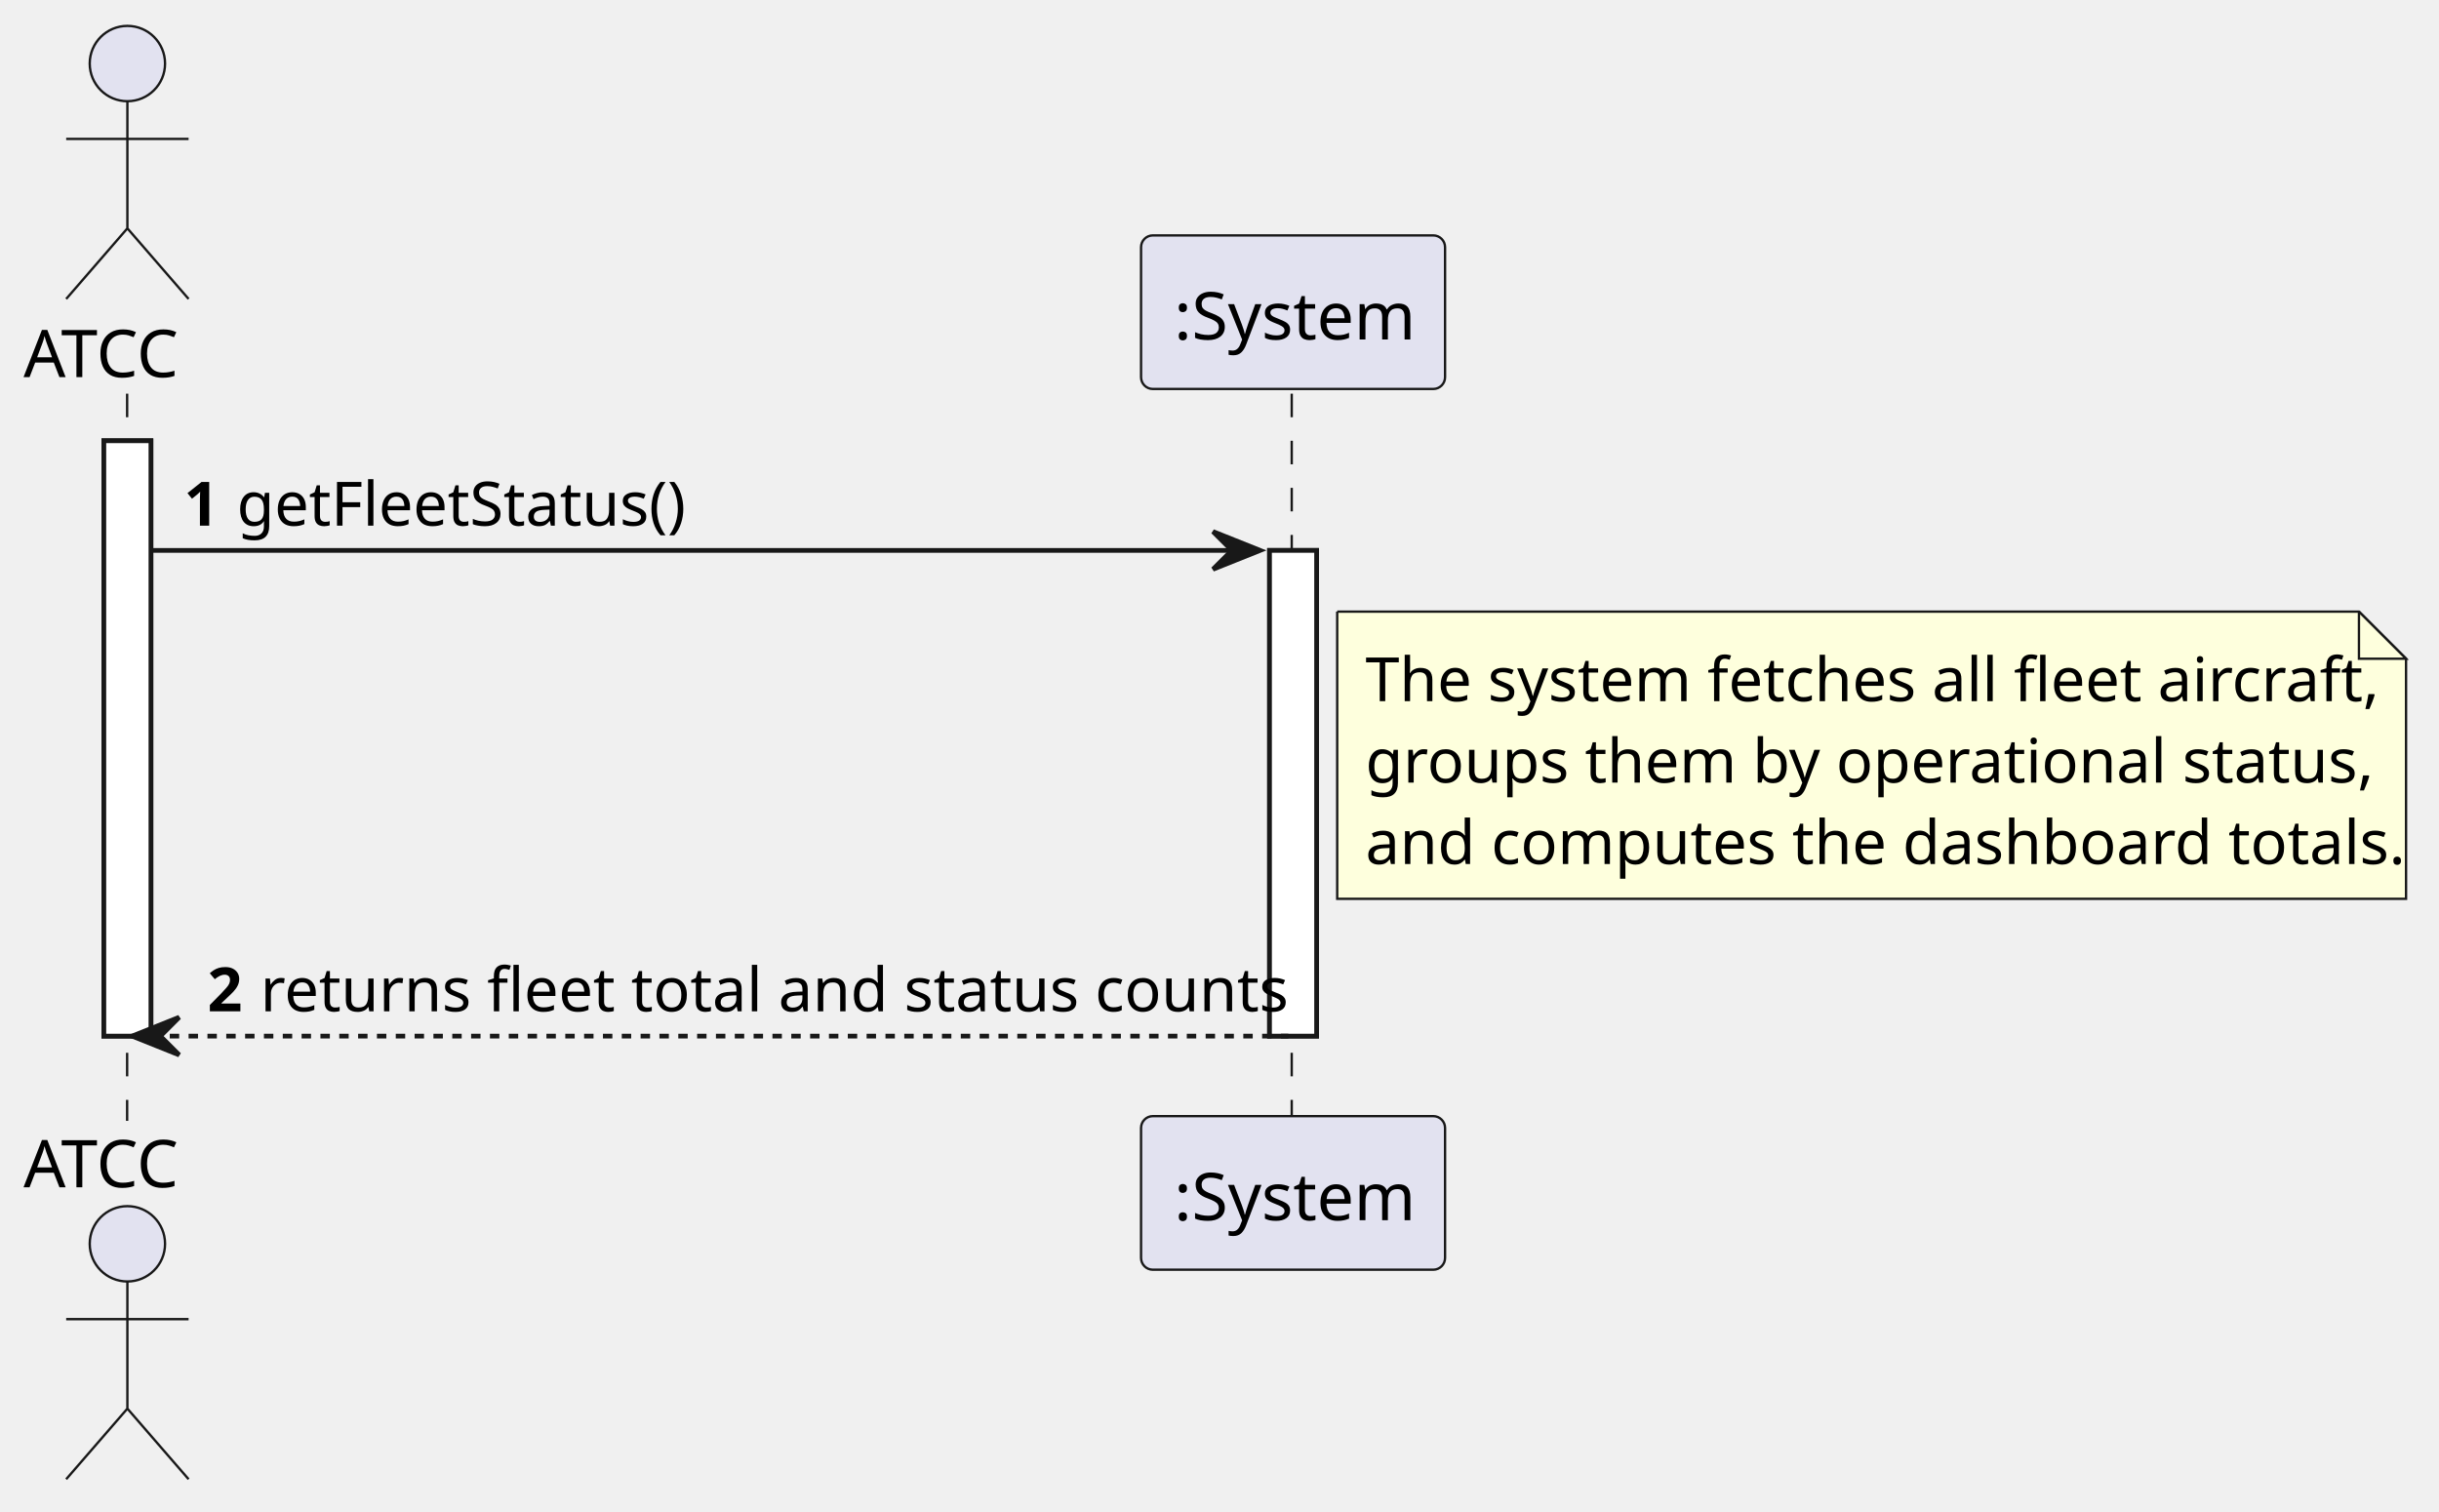
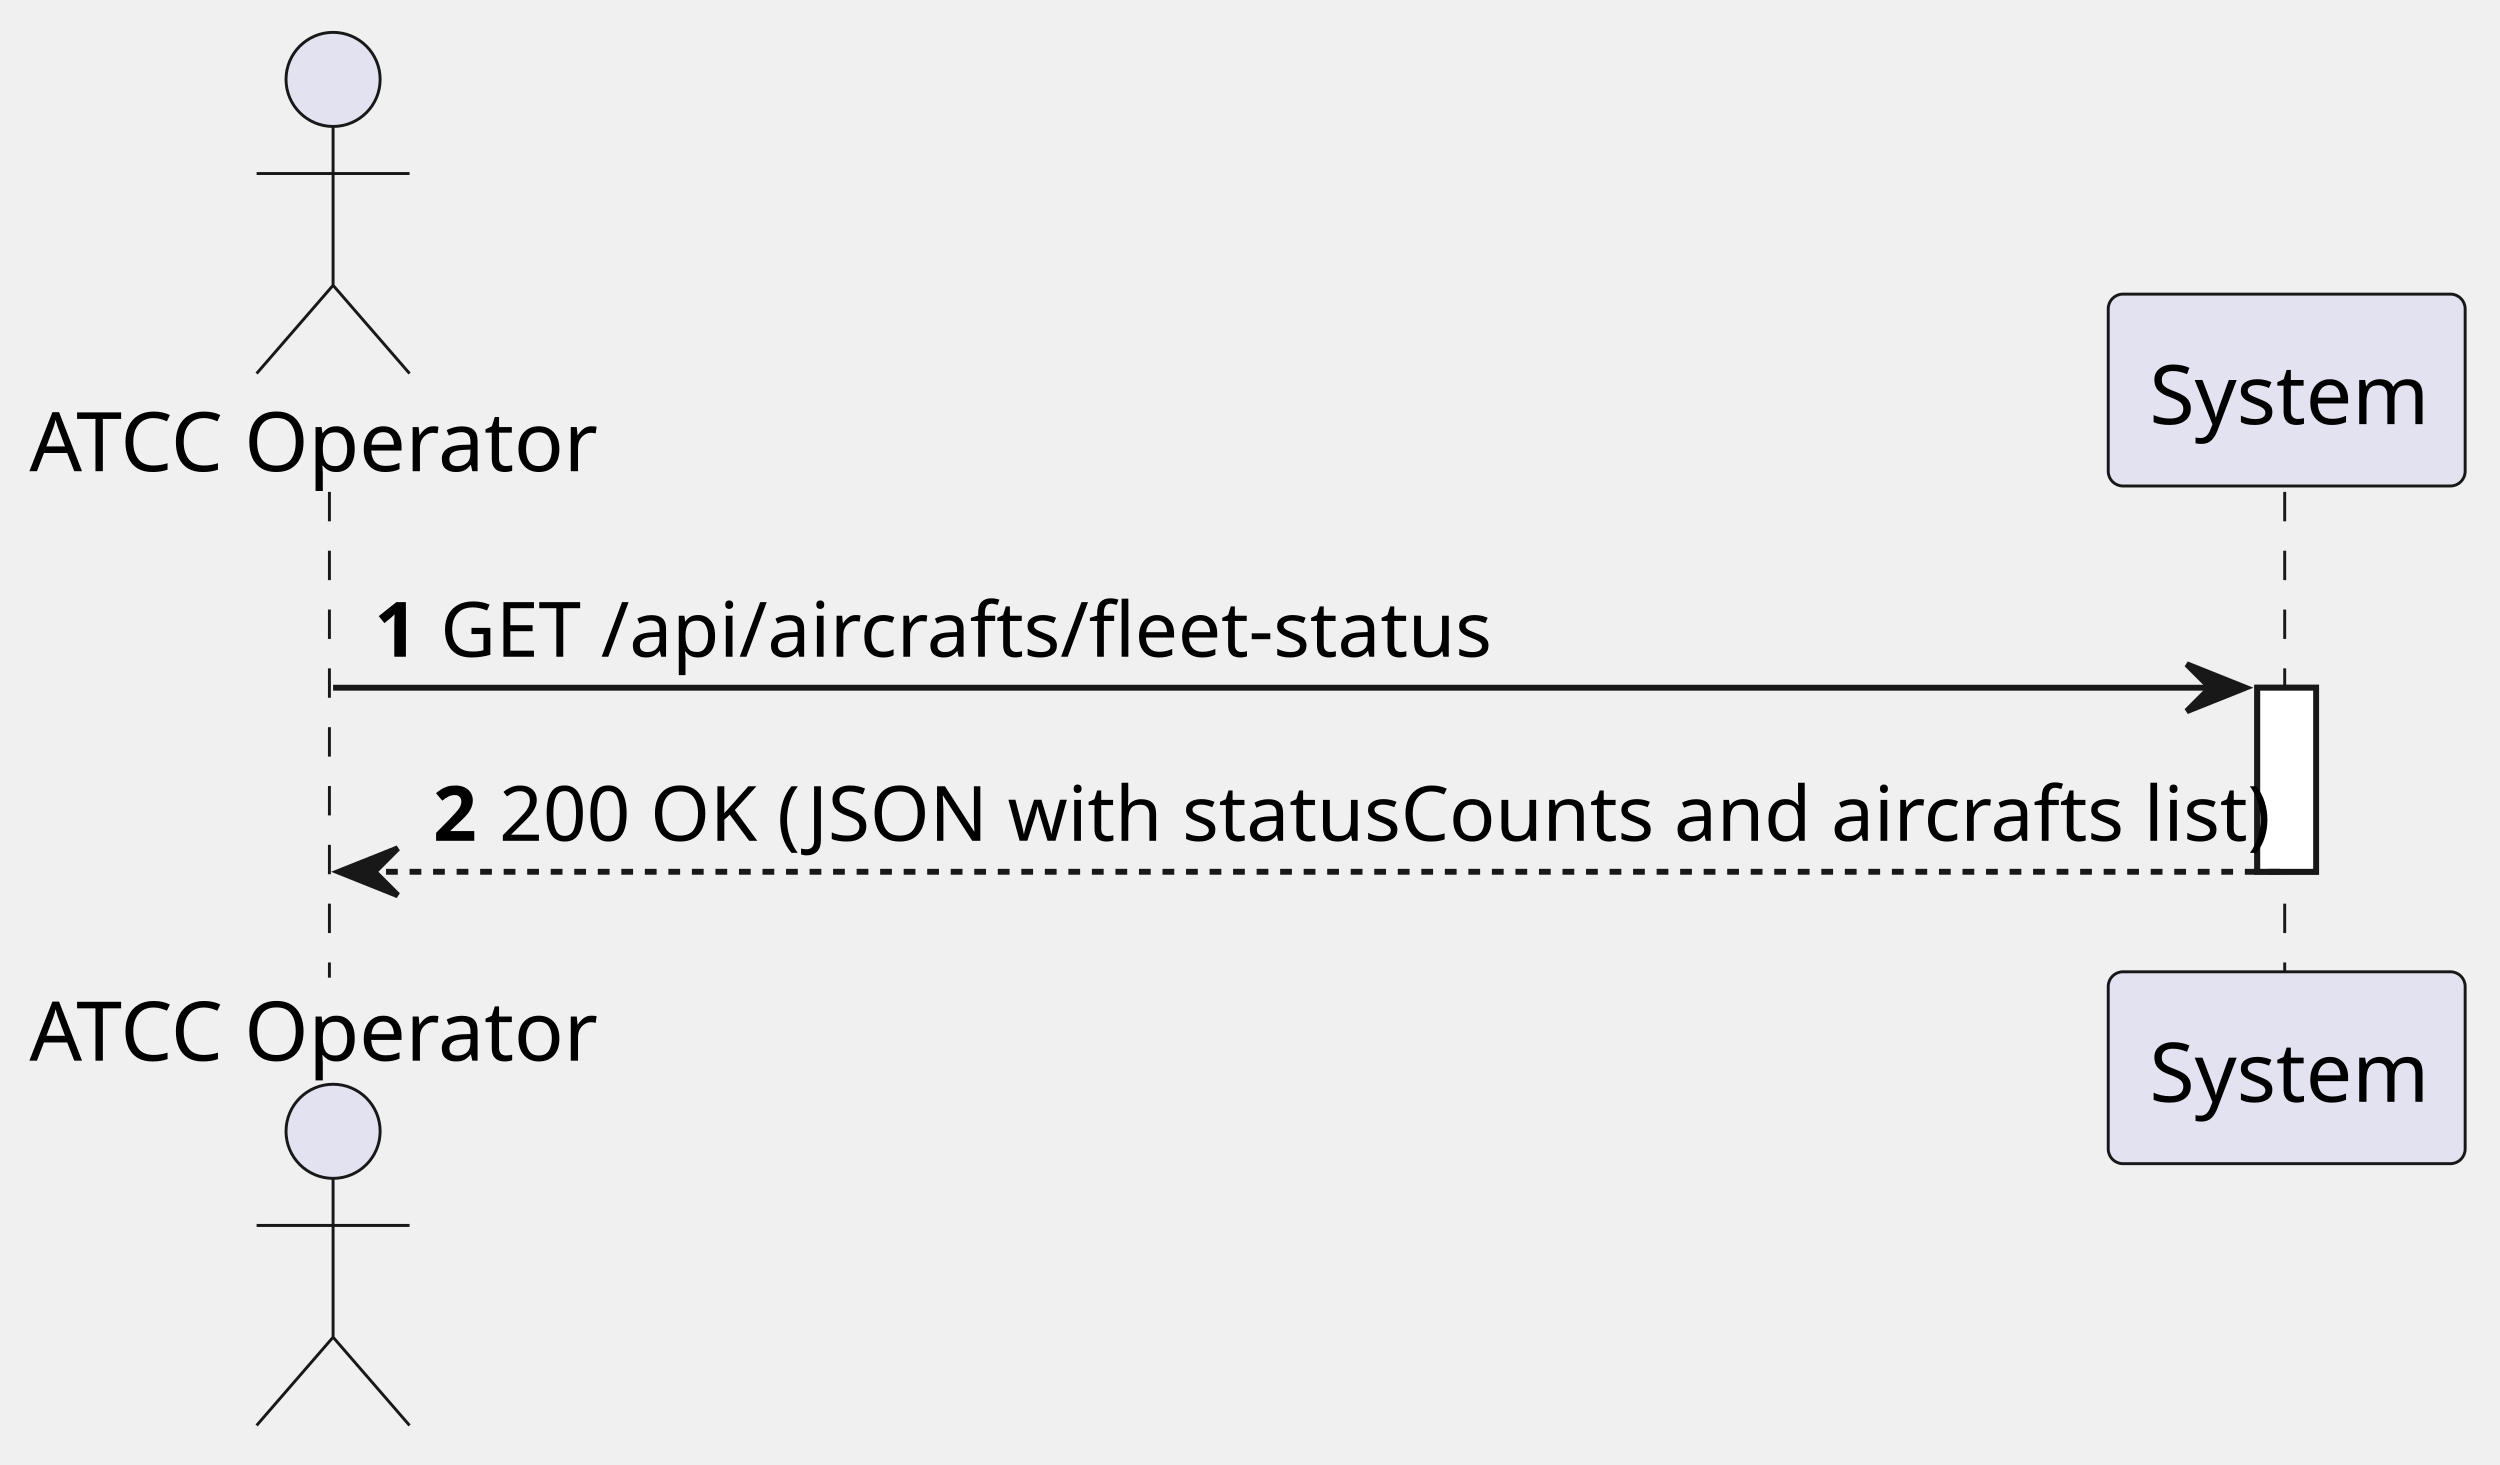
- <svg xmlns="http://www.w3.org/2000/svg" contentStyleType="text/css" data-diagram-type="SEQUENCE" height="321px" preserveAspectRatio="none" style="width:518px;height:321px;background:#FFFFFF;" version="1.1" viewBox="0 0 518 321" width="518px" zoomAndPan="magnify">
+ <svg xmlns="http://www.w3.org/2000/svg" contentStyleType="text/css" data-diagram-type="SEQUENCE" height="249px" preserveAspectRatio="none" style="width:425px;height:249px;background:#FFFFFF;" version="1.1" viewBox="0 0 425 249" width="425px" zoomAndPan="magnify">
  <defs />
  <g>
    <g>
-       <rect fill="#FFFFFF" height="126.455" style="stroke:#181818;stroke-width:1;" width="10" x="22.055" y="93.621" />
+       <rect fill="#FFFFFF" height="31.291" style="stroke:#181818;stroke-width:1;" width="10" x="383.738" y="116.912" />
    </g>
    <g>
-       <rect fill="#FFFFFF" height="103.164" style="stroke:#181818;stroke-width:1;" width="10" x="269.623" y="116.912" />
+       <rect fill="#000000" fill-opacity="0" height="82.582" width="8" x="52.624" y="83.621" />
+       <line style="stroke:#181818;stroke-width:0.5;stroke-dasharray:5,5;" x1="56" x2="56" y1="83.621" y2="166.203" />
    </g>
    <g>
-       <rect fill="#000000" fill-opacity="0" height="154.455" width="8" x="23.055" y="83.621" />
-       <line style="stroke:#181818;stroke-width:0.5;stroke-dasharray:5,5;" x1="27" x2="27" y1="83.621" y2="238.076" />
+       <rect fill="#000000" fill-opacity="0" height="82.582" width="8" x="384.738" y="83.621" />
+       <line style="stroke:#181818;stroke-width:0.5;stroke-dasharray:5,5;" x1="388.4" x2="388.4" y1="83.621" y2="166.203" />
+     </g>
+     <g class="participant participant-head" data-participant="ATCC">
+       <text fill="#000000" font-family="sans-serif" font-size="14" lengthAdjust="spacing" textLength="97.248" x="5" y="80.107">ATCC Operator</text>
+       <ellipse cx="56.624" cy="13.5" fill="#E2E2F0" rx="8" ry="8" style="stroke:#181818;stroke-width:0.5;" />
+       <path d="M56.624,21.5 L56.624,48.5 M43.624,29.5 L69.624,29.5 M56.624,48.5 L43.624,63.5 M56.624,48.5 L69.624,63.5" fill="none" style="stroke:#181818;stroke-width:0.5;" />
+     </g>
+     <g class="participant participant-tail" data-participant="ATCC">
+       <text fill="#000000" font-family="sans-serif" font-size="14" lengthAdjust="spacing" textLength="97.248" x="5" y="180.31">ATCC Operator</text>
+       <ellipse cx="56.624" cy="192.324" fill="#E2E2F0" rx="8" ry="8" style="stroke:#181818;stroke-width:0.5;" />
+       <path d="M56.624,200.324 L56.624,227.324 M43.624,208.324 L69.624,208.324 M56.624,227.324 L43.624,242.324 M56.624,227.324 L69.624,242.324" fill="none" style="stroke:#181818;stroke-width:0.5;" />
+     </g>
+     <g class="participant participant-head" data-participant="System">
+       <rect fill="#E2E2F0" height="32.621" rx="2.5" ry="2.5" style="stroke:#181818;stroke-width:0.5;" width="60.676" x="358.4" y="50" />
+       <text fill="#000000" font-family="sans-serif" font-size="14" lengthAdjust="spacing" textLength="46.676" x="365.4" y="72.107">System</text>
+     </g>
+     <g class="participant participant-tail" data-participant="System">
+       <rect fill="#E2E2F0" height="32.621" rx="2.5" ry="2.5" style="stroke:#181818;stroke-width:0.5;" width="60.676" x="358.4" y="165.203" />
+       <text fill="#000000" font-family="sans-serif" font-size="14" lengthAdjust="spacing" textLength="46.676" x="365.4" y="187.31">System</text>
    </g>
    <g>
-       <rect fill="#000000" fill-opacity="0" height="154.455" width="8" x="270.623" y="83.621" />
-       <line style="stroke:#181818;stroke-width:0.5;stroke-dasharray:5,5;" x1="274.34" x2="274.34" y1="83.621" y2="238.076" />
-     </g>
-     <g class="participant participant-head" data-participant="ATCC">
-       <text fill="#000000" font-family="sans-serif" font-size="14" lengthAdjust="spacing" textLength="38.11" x="5" y="80.107">ATCC</text>
-       <ellipse cx="27.055" cy="13.5" fill="#E2E2F0" rx="8" ry="8" style="stroke:#181818;stroke-width:0.5;" />
-       <path d="M27.055,21.5 L27.055,48.5 M14.055,29.5 L40.055,29.5 M27.055,48.5 L14.055,63.5 M27.055,48.5 L40.055,63.5" fill="none" style="stroke:#181818;stroke-width:0.5;" />
-     </g>
-     <g class="participant participant-tail" data-participant="ATCC">
-       <text fill="#000000" font-family="sans-serif" font-size="14" lengthAdjust="spacing" textLength="38.11" x="5" y="252.184">ATCC</text>
-       <ellipse cx="27.055" cy="264.197" fill="#E2E2F0" rx="8" ry="8" style="stroke:#181818;stroke-width:0.5;" />
-       <path d="M27.055,272.197 L27.055,299.197 M14.055,280.197 L40.055,280.197 M27.055,299.197 L14.055,314.197 M27.055,299.197 L40.055,314.197" fill="none" style="stroke:#181818;stroke-width:0.5;" />
-     </g>
-     <g class="participant participant-head" data-participant="System">
-       <rect fill="#E2E2F0" height="32.621" rx="2.5" ry="2.5" style="stroke:#181818;stroke-width:0.5;" width="64.565" x="242.34" y="50" />
-       <text fill="#000000" font-family="sans-serif" font-size="14" lengthAdjust="spacing" textLength="50.565" x="249.34" y="72.107">:System</text>
-     </g>
-     <g class="participant participant-tail" data-participant="System">
-       <rect fill="#E2E2F0" height="32.621" rx="2.5" ry="2.5" style="stroke:#181818;stroke-width:0.5;" width="64.565" x="242.34" y="237.076" />
-       <text fill="#000000" font-family="sans-serif" font-size="14" lengthAdjust="spacing" textLength="50.565" x="249.34" y="259.184">:System</text>
-     </g>
-     <g>
-       <rect fill="#FFFFFF" height="126.455" style="stroke:#181818;stroke-width:1;" width="10" x="22.055" y="93.621" />
-     </g>
-     <g>
-       <rect fill="#FFFFFF" height="103.164" style="stroke:#181818;stroke-width:1;" width="10" x="269.623" y="116.912" />
+       <rect fill="#FFFFFF" height="31.291" style="stroke:#181818;stroke-width:1;" width="10" x="383.738" y="116.912" />
    </g>
    <g class="message" data-participant-1="ATCC" data-participant-2="System">
-       <polygon fill="#181818" points="257.623,112.912,267.623,116.912,257.623,120.912,261.623,116.912" style="stroke:#181818;stroke-width:1;" />
-       <line style="stroke:#181818;stroke-width:1;" x1="32.055" x2="263.623" y1="116.912" y2="116.912" />
-       <text fill="#000000" font-family="sans-serif" font-size="13" font-weight="bold" lengthAdjust="spacing" textLength="7.23" x="39.055" y="111.649">1</text>
-       <text fill="#000000" font-family="sans-serif" font-size="13" lengthAdjust="spacing" textLength="92.485" x="50.285" y="111.649">getFleetStatus()</text>
+       <polygon fill="#181818" points="371.738,112.912,381.738,116.912,371.738,120.912,375.738,116.912" style="stroke:#181818;stroke-width:1;" />
+       <line style="stroke:#181818;stroke-width:1;" x1="56.624" x2="377.738" y1="116.912" y2="116.912" />
+       <text fill="#000000" font-family="sans-serif" font-size="13" font-weight="bold" lengthAdjust="spacing" textLength="7.23" x="63.624" y="111.649">1</text>
+       <text fill="#000000" font-family="sans-serif" font-size="13" lengthAdjust="spacing" textLength="168.333" x="74.854" y="111.649">GET /api/aircrafts/fleet-status</text>
    </g>
-     <path d="M284,129.912 L284,190.912 L511,190.912 L511,139.912 L501,129.912 L284,129.912" fill="#FEFFDD" style="stroke:#181818;stroke-width:0.5;" />
-     <path d="M501,129.912 L501,139.912 L511,139.912 L501,129.912" fill="#FEFFDD" style="stroke:#181818;stroke-width:0.5;" />
-     <text fill="#000000" font-family="sans-serif" font-size="13" lengthAdjust="spacing" textLength="204.464" x="290" y="148.94">The system fetches all fleet aircraft,</text>
-     <text fill="#000000" font-family="sans-serif" font-size="13" lengthAdjust="spacing" textLength="199.45" x="290" y="166.231">groups them by operational status,</text>
-     <text fill="#000000" font-family="sans-serif" font-size="13" lengthAdjust="spacing" textLength="206.692" x="290" y="183.523">and computes the dashboard totals.</text>
    <g class="message" data-participant-1="System" data-participant-2="ATCC">
-       <polygon fill="#181818" points="38.055,216.076,28.055,220.076,38.055,224.076,34.055,220.076" style="stroke:#181818;stroke-width:1;" />
-       <line style="stroke:#181818;stroke-width:1;stroke-dasharray:2,2;" x1="32.055" x2="273.623" y1="220.076" y2="220.076" />
-       <text fill="#000000" font-family="sans-serif" font-size="13" font-weight="bold" lengthAdjust="spacing" textLength="7.23" x="44.055" y="214.814">2</text>
-       <text fill="#000000" font-family="sans-serif" font-size="13" lengthAdjust="spacing" textLength="202.338" x="55.285" y="214.814">returns fleet total and status counts</text>
+       <polygon fill="#181818" points="67.624,144.203,57.624,148.203,67.624,152.203,63.624,148.203" style="stroke:#181818;stroke-width:1;" />
+       <line style="stroke:#181818;stroke-width:1;stroke-dasharray:2,2;" x1="61.624" x2="387.738" y1="148.203" y2="148.203" />
+       <text fill="#000000" font-family="sans-serif" font-size="13" font-weight="bold" lengthAdjust="spacing" textLength="7.23" x="73.624" y="142.94">2</text>
+       <text fill="#000000" font-family="sans-serif" font-size="13" lengthAdjust="spacing" textLength="291.884" x="84.854" y="142.94">200 OK (JSON with statusCounts and aircrafts list)</text>
    </g>
  </g>
</svg>
